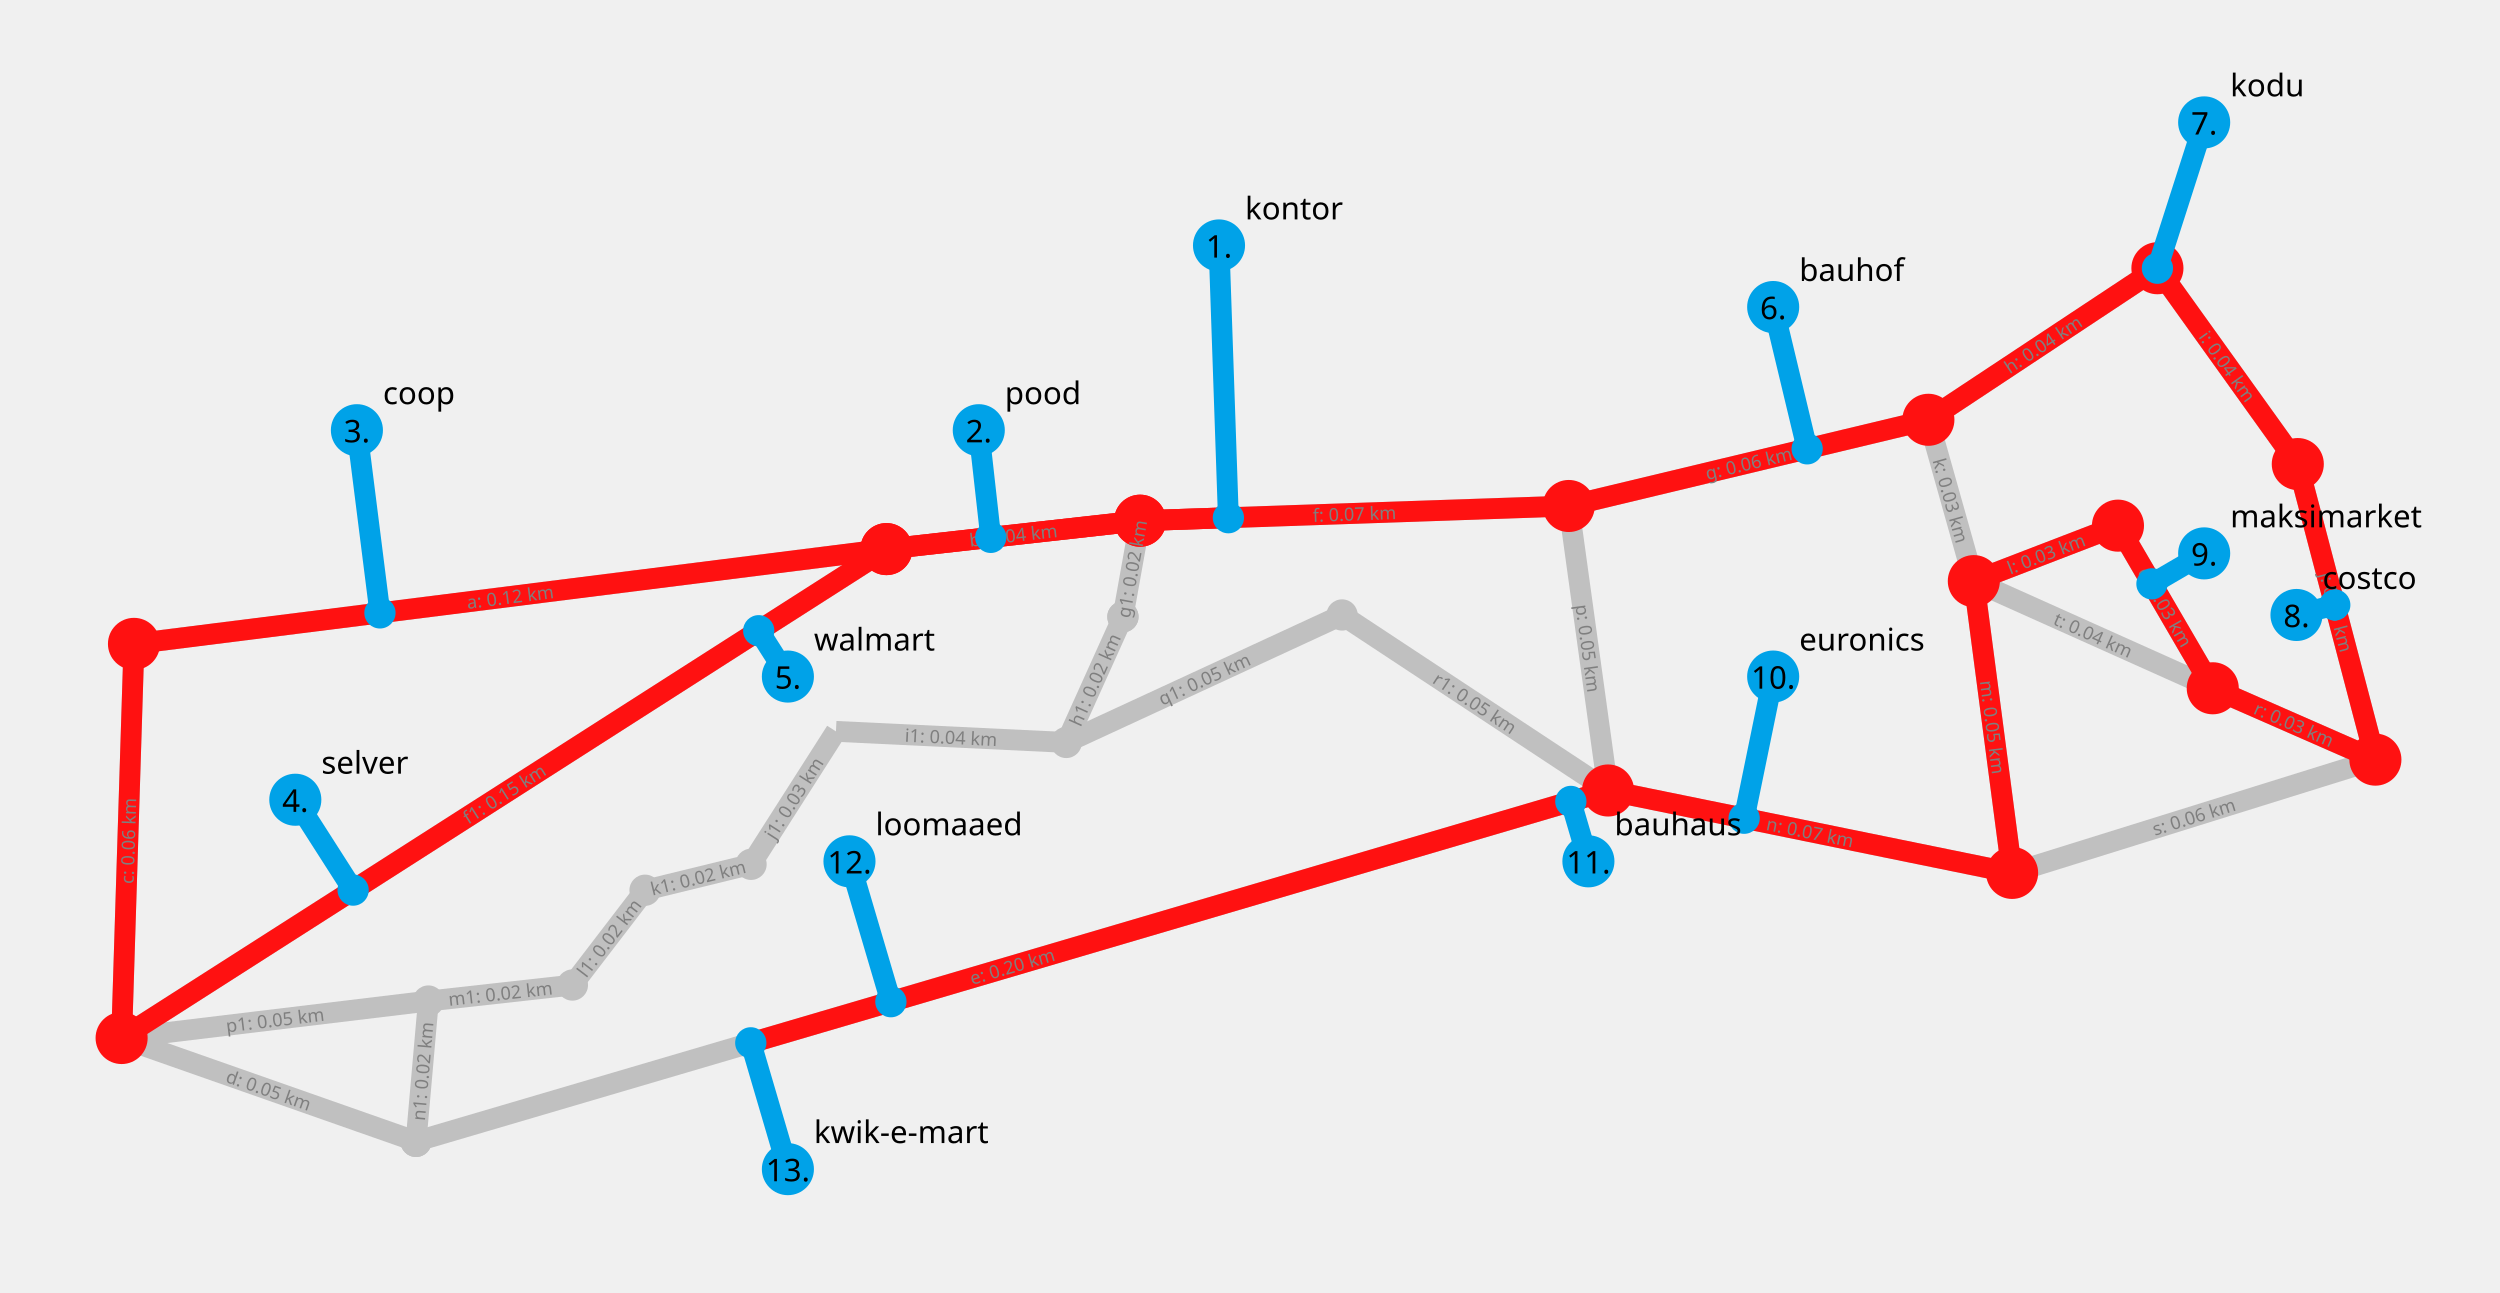
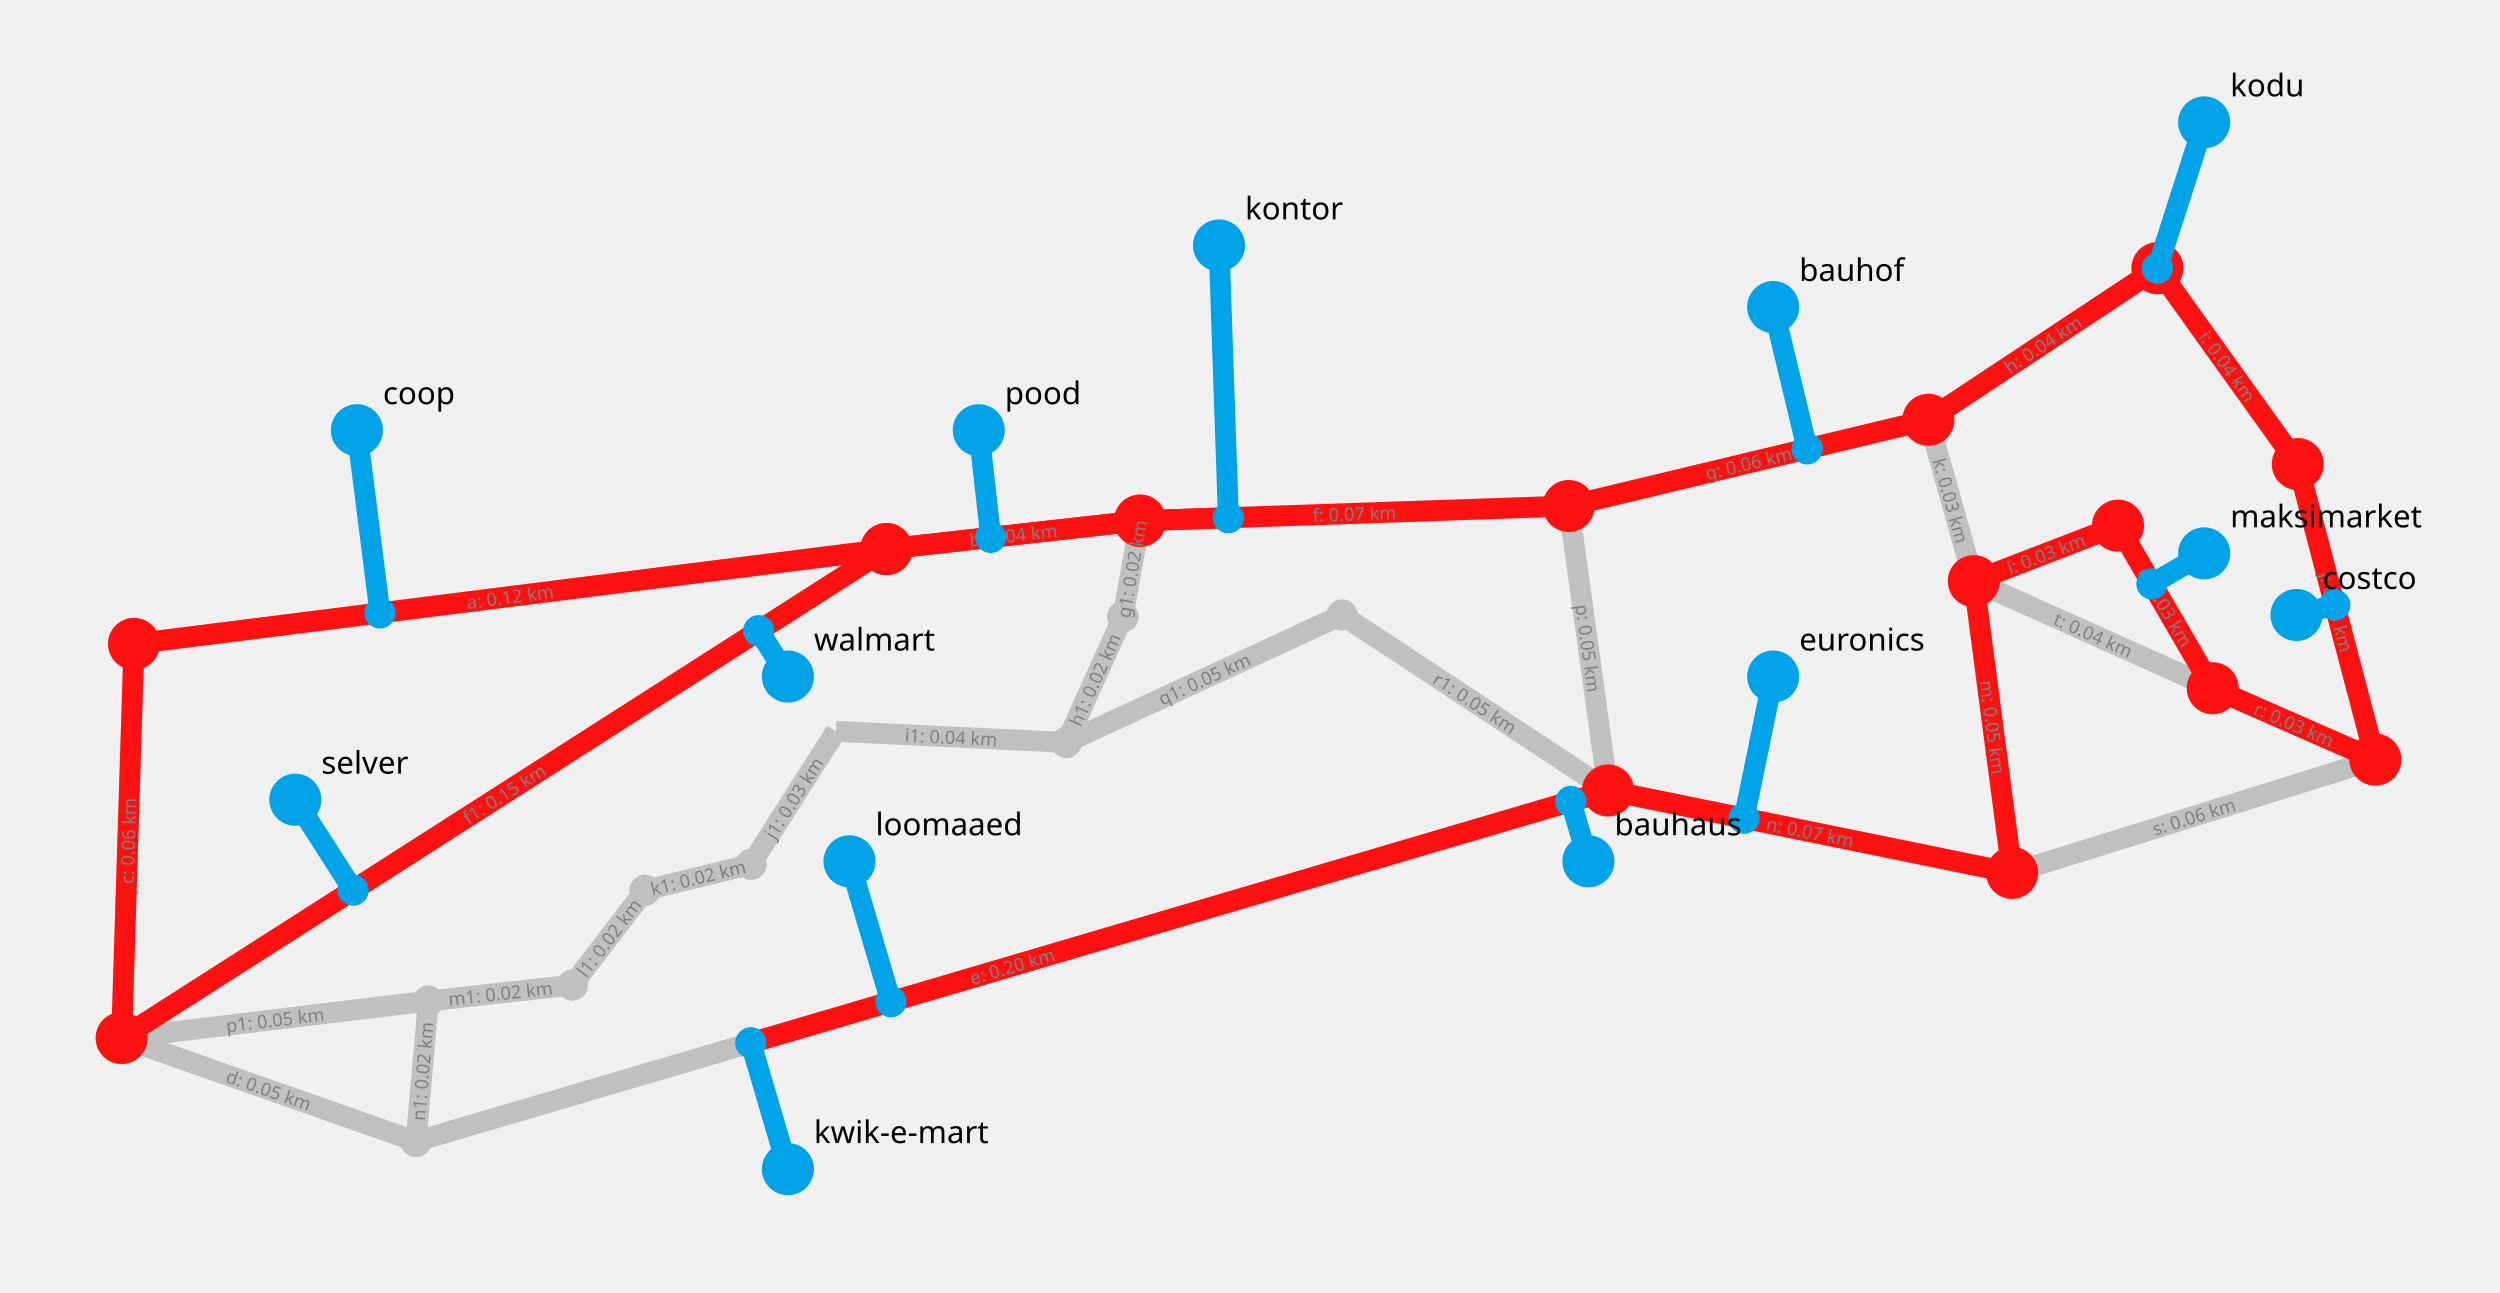
<svg xmlns="http://www.w3.org/2000/svg" version="1.1" width="1920" height="993" viewBox="-747 -425 1920 993" font-family="Hermit">
  <rect x="-747" y="-425" width="100%" height="100%" fill="rgb(240, 240, 240)" />
  <line x1="128.6" y1="-25.1" x2="457.8" y2="-36.4" style="stroke:rgb(192, 192, 192);stroke-width:16" />
  <circle cx="128.6" cy="-25.1" r="12" fill="rgb(192, 192, 192)" />
  <circle cx="457.8" cy="-36.4" r="12" fill="rgb(192, 192, 192)" />
  <line x1="457.8" y1="-36.4" x2="734.0" y2="-102.6" style="stroke:rgb(192, 192, 192);stroke-width:16" />
  <circle cx="734.0" cy="-102.6" r="12" fill="rgb(192, 192, 192)" />
  <line x1="734.0" y1="-102.6" x2="909.9" y2="-219.0" style="stroke:rgb(192, 192, 192);stroke-width:16" />
  <circle cx="909.9" cy="-219.0" r="12" fill="rgb(192, 192, 192)" />
  <line x1="909.9" y1="-219.0" x2="1017.7" y2="-68.6" style="stroke:rgb(192, 192, 192);stroke-width:16" />
  <circle cx="1017.7" cy="-68.6" r="12" fill="rgb(192, 192, 192)" />
  <line x1="1017.7" y1="-68.6" x2="1077.3" y2="158.4" style="stroke:rgb(192, 192, 192);stroke-width:16" />
  <circle cx="1077.3" cy="158.4" r="12" fill="rgb(192, 192, 192)" />
  <line x1="734.0" y1="-102.6" x2="768.9" y2="21.3" style="stroke:rgb(192, 192, 192);stroke-width:16" />
  <circle cx="768.9" cy="21.3" r="12" fill="rgb(192, 192, 192)" />
  <line x1="768.9" y1="21.3" x2="879.6" y2="-21.3" style="stroke:rgb(192, 192, 192);stroke-width:16" />
  <circle cx="879.6" cy="-21.3" r="12" fill="rgb(192, 192, 192)" />
  <line x1="768.9" y1="21.3" x2="798.3" y2="245.4" style="stroke:rgb(192, 192, 192);stroke-width:16" />
  <circle cx="798.3" cy="245.4" r="12" fill="rgb(192, 192, 192)" />
  <line x1="798.3" y1="245.4" x2="488.0" y2="182.1" style="stroke:rgb(192, 192, 192);stroke-width:16" />
  <circle cx="488.0" cy="182.1" r="12" fill="rgb(192, 192, 192)" />
  <line x1="488.0" y1="182.1" x2="457.8" y2="-36.4" style="stroke:rgb(192, 192, 192);stroke-width:16" />
  <circle cx="457.8" cy="-36.4" r="12" fill="rgb(192, 192, 192)" />
  <line x1="879.6" y1="-21.3" x2="952.4" y2="103.6" style="stroke:rgb(192, 192, 192);stroke-width:16" />
  <circle cx="952.4" cy="103.6" r="12" fill="rgb(192, 192, 192)" />
  <line x1="952.4" y1="103.6" x2="1077.3" y2="158.4" style="stroke:rgb(192, 192, 192);stroke-width:16" />
  <circle cx="1077.3" cy="158.4" r="12" fill="rgb(192, 192, 192)" />
  <line x1="1077.3" y1="158.4" x2="798.3" y2="245.4" style="stroke:rgb(192, 192, 192);stroke-width:16" />
  <circle cx="798.3" cy="245.4" r="12" fill="rgb(192, 192, 192)" />
  <line x1="952.4" y1="103.6" x2="768.9" y2="21.3" style="stroke:rgb(192, 192, 192);stroke-width:16" />
  <circle cx="768.9" cy="21.3" r="12" fill="rgb(192, 192, 192)" />
  <line x1="-644.1" y1="69.5" x2="-66.2" y2="-3.3" style="stroke:rgb(192, 192, 192);stroke-width:16" />
  <circle cx="-66.2" cy="-3.3" r="12" fill="rgb(192, 192, 192)" />
  <line x1="-66.2" y1="-3.3" x2="128.6" y2="-25.1" style="stroke:rgb(192, 192, 192);stroke-width:16" />
  <circle cx="128.6" cy="-25.1" r="12" fill="rgb(192, 192, 192)" />
  <line x1="-653.6" y1="372.2" x2="-644.1" y2="69.5" style="stroke:rgb(192, 192, 192);stroke-width:16" />
  <circle cx="-644.1" cy="69.5" r="12" fill="rgb(192, 192, 192)" />
  <line x1="-653.6" y1="372.2" x2="-427.5" y2="451.6" style="stroke:rgb(192, 192, 192);stroke-width:16" />
  <circle cx="-427.5" cy="451.6" r="12" fill="rgb(192, 192, 192)" />
  <line x1="-427.5" y1="451.6" x2="488.0" y2="182.1" style="stroke:rgb(192, 192, 192);stroke-width:16" />
  <circle cx="488.0" cy="182.1" r="12" fill="rgb(192, 192, 192)" />
  <line x1="-66.2" y1="-3.3" x2="-653.6" y2="372.2" style="stroke:rgb(192, 192, 192);stroke-width:16" />
  <circle cx="-653.6" cy="372.2" r="12" fill="rgb(192, 192, 192)" />
  <line x1="128.6" y1="-25.1" x2="115.4" y2="48.7" style="stroke:rgb(192, 192, 192);stroke-width:16" />
  <circle cx="115.4" cy="48.7" r="12" fill="rgb(192, 192, 192)" />
  <line x1="71.9" y1="145.2" x2="115.4" y2="48.7" style="stroke:rgb(192, 192, 192);stroke-width:16" />
  <circle cx="115.4" cy="48.7" r="12" fill="rgb(192, 192, 192)" />
  <line x1="-105.0" y1="136.7" x2="71.9" y2="145.2" style="stroke:rgb(192, 192, 192);stroke-width:16" />
  <circle cx="71.9" cy="145.2" r="12" fill="rgb(192, 192, 192)" />
  <line x1="-105.0" y1="136.7" x2="-170.2" y2="238.8" style="stroke:rgb(192, 192, 192);stroke-width:16" />
  <circle cx="-170.2" cy="238.8" r="12" fill="rgb(192, 192, 192)" />
  <line x1="-170.2" y1="238.8" x2="-251.6" y2="258.7" style="stroke:rgb(192, 192, 192);stroke-width:16" />
  <circle cx="-251.6" cy="258.7" r="12" fill="rgb(192, 192, 192)" />
  <line x1="-251.6" y1="258.7" x2="-307.4" y2="331.5" style="stroke:rgb(192, 192, 192);stroke-width:16" />
  <circle cx="-307.4" cy="331.5" r="12" fill="rgb(192, 192, 192)" />
  <line x1="-307.4" y1="331.5" x2="-418.0" y2="343.8" style="stroke:rgb(192, 192, 192);stroke-width:16" />
  <circle cx="-418.0" cy="343.8" r="12" fill="rgb(192, 192, 192)" />
  <line x1="-418.0" y1="343.8" x2="-427.5" y2="451.6" style="stroke:rgb(192, 192, 192);stroke-width:16" />
  <circle cx="-427.5" cy="451.6" r="12" fill="rgb(192, 192, 192)" />
  <line x1="-418.0" y1="343.8" x2="-653.6" y2="372.2" style="stroke:rgb(192, 192, 192);stroke-width:16" />
  <circle cx="-653.6" cy="372.2" r="12" fill="rgb(192, 192, 192)" />
  <line x1="71.9" y1="145.2" x2="283.7" y2="47.3" style="stroke:rgb(192, 192, 192);stroke-width:16" />
  <circle cx="283.7" cy="47.3" r="12" fill="rgb(192, 192, 192)" />
  <line x1="283.7" y1="47.3" x2="488.0" y2="182.1" style="stroke:rgb(192, 192, 192);stroke-width:16" />
  <circle cx="488.0" cy="182.1" r="12" fill="rgb(192, 192, 192)" />
  <line x1="196.4" y1="-27.4" x2="128.6" y2="-25.1" style="stroke:rgb(255, 17, 17);stroke-width:16" />
  <circle cx="128.6" cy="-25.1" r="20" fill="rgb(255, 17, 17)" />
  <line x1="128.6" y1="-25.1" x2="13.9" y2="-12.3" style="stroke:rgb(255, 17, 17);stroke-width:16" />
  <line x1="13.9" y1="-12.3" x2="-66.2" y2="-3.3" style="stroke:rgb(255, 17, 17);stroke-width:16" />
  <circle cx="-66.2" cy="-3.3" r="20" fill="rgb(255, 17, 17)" />
  <line x1="-66.2" y1="-3.3" x2="-455.2" y2="45.7" style="stroke:rgb(255, 17, 17);stroke-width:16" />
  <line x1="-455.2" y1="45.7" x2="-644.1" y2="69.5" style="stroke:rgb(255, 17, 17);stroke-width:16" />
  <circle cx="-644.1" cy="69.5" r="20" fill="rgb(255, 17, 17)" />
  <line x1="-644.1" y1="69.5" x2="-653.6" y2="372.2" style="stroke:rgb(255, 17, 17);stroke-width:16" />
  <circle cx="-653.6" cy="372.2" r="20" fill="rgb(255, 17, 17)" />
  <line x1="-653.6" y1="372.2" x2="-475.8" y2="258.6" style="stroke:rgb(255, 17, 17);stroke-width:16" />
  <line x1="-475.8" y1="258.6" x2="-164.3" y2="59.4" style="stroke:rgb(255, 17, 17);stroke-width:16" />
  <line x1="-164.3" y1="59.4" x2="-66.2" y2="-3.3" style="stroke:rgb(255, 17, 17);stroke-width:16" />
  <circle cx="-66.2" cy="-3.3" r="20" fill="rgb(255, 17, 17)" />
  <line x1="-66.2" y1="-3.3" x2="13.9" y2="-12.3" style="stroke:rgb(255, 17, 17);stroke-width:16" />
  <line x1="13.9" y1="-12.3" x2="128.6" y2="-25.1" style="stroke:rgb(255, 17, 17);stroke-width:16" />
  <circle cx="128.6" cy="-25.1" r="20" fill="rgb(255, 17, 17)" />
  <line x1="128.6" y1="-25.1" x2="196.4" y2="-27.4" style="stroke:rgb(255, 17, 17);stroke-width:16" />
  <line x1="196.4" y1="-27.4" x2="457.8" y2="-36.4" style="stroke:rgb(255, 17, 17);stroke-width:16" />
  <circle cx="457.8" cy="-36.4" r="20" fill="rgb(255, 17, 17)" />
  <line x1="457.8" y1="-36.4" x2="640.9" y2="-80.3" style="stroke:rgb(255, 17, 17);stroke-width:16" />
  <line x1="640.9" y1="-80.3" x2="734.0" y2="-102.6" style="stroke:rgb(255, 17, 17);stroke-width:16" />
  <circle cx="734.0" cy="-102.6" r="20" fill="rgb(255, 17, 17)" />
  <line x1="734.0" y1="-102.6" x2="909.9" y2="-219.0" style="stroke:rgb(255, 17, 17);stroke-width:16" />
  <line x1="909.9" y1="-219.0" x2="909.9" y2="-219.0" style="stroke:rgb(255, 17, 17);stroke-width:16" />
  <circle cx="909.9" cy="-219.0" r="20" fill="rgb(255, 17, 17)" />
  <line x1="909.9" y1="-219.0" x2="1017.7" y2="-68.6" style="stroke:rgb(255, 17, 17);stroke-width:16" />
  <circle cx="1017.7" cy="-68.6" r="20" fill="rgb(255, 17, 17)" />
  <line x1="1017.7" y1="-68.6" x2="1046.1" y2="39.6" style="stroke:rgb(255, 17, 17);stroke-width:16" />
  <line x1="1046.1" y1="39.6" x2="1077.3" y2="158.4" style="stroke:rgb(255, 17, 17);stroke-width:16" />
  <circle cx="1077.3" cy="158.4" r="20" fill="rgb(255, 17, 17)" />
  <line x1="1077.3" y1="158.4" x2="952.4" y2="103.6" style="stroke:rgb(255, 17, 17);stroke-width:16" />
  <circle cx="952.4" cy="103.6" r="20" fill="rgb(255, 17, 17)" />
  <line x1="952.4" y1="103.6" x2="905.7" y2="23.4" style="stroke:rgb(255, 17, 17);stroke-width:16" />
  <line x1="905.7" y1="23.4" x2="879.6" y2="-21.3" style="stroke:rgb(255, 17, 17);stroke-width:16" />
  <circle cx="879.6" cy="-21.3" r="20" fill="rgb(255, 17, 17)" />
  <line x1="879.6" y1="-21.3" x2="768.9" y2="21.3" style="stroke:rgb(255, 17, 17);stroke-width:16" />
  <circle cx="768.9" cy="21.3" r="20" fill="rgb(255, 17, 17)" />
  <line x1="768.9" y1="21.3" x2="798.3" y2="245.4" style="stroke:rgb(255, 17, 17);stroke-width:16" />
  <circle cx="798.3" cy="245.4" r="20" fill="rgb(255, 17, 17)" />
  <line x1="798.3" y1="245.4" x2="592.5" y2="203.4" style="stroke:rgb(255, 17, 17);stroke-width:16" />
  <line x1="592.5" y1="203.4" x2="488.0" y2="182.1" style="stroke:rgb(255, 17, 17);stroke-width:16" />
  <circle cx="488.0" cy="182.1" r="20" fill="rgb(255, 17, 17)" />
  <line x1="488.0" y1="182.1" x2="459.4" y2="190.5" style="stroke:rgb(255, 17, 17);stroke-width:16" />
  <line x1="459.4" y1="190.5" x2="-62.8" y2="344.3" style="stroke:rgb(255, 17, 17);stroke-width:16" />
  <line x1="-62.8" y1="344.3" x2="-170.4" y2="375.9" style="stroke:rgb(255, 17, 17);stroke-width:16" />
  <text font-size="14" dominant-baseline="central" text-anchor="middle" fill="rgb(127, 127, 127)" transform="translate(293.2, -30.7) rotate(-1.97493)">f: 0.07 km</text>
  <text font-size="14" dominant-baseline="central" text-anchor="middle" fill="rgb(127, 127, 127)" transform="translate(595.9, -69.5) rotate(-13.4809)">g: 0.06 km</text>
  <text font-size="14" dominant-baseline="central" text-anchor="middle" fill="rgb(127, 127, 127)" transform="translate(821.9, -160.8) rotate(-33.4763)">h: 0.04 km</text>
  <text font-size="14" dominant-baseline="central" text-anchor="middle" fill="rgb(127, 127, 127)" transform="translate(963.8, -143.8) rotate(54.3602)">i: 0.04 km</text>
  <text font-size="14" dominant-baseline="central" text-anchor="middle" fill="rgb(127, 127, 127)" transform="translate(1047.5, 44.9) rotate(75.2917)">j: 0.05 km</text>
  <text font-size="14" dominant-baseline="central" text-anchor="middle" fill="rgb(127, 127, 127)" transform="translate(751.4, -40.7) rotate(74.228)">k: 0.03 km</text>
  <text font-size="14" dominant-baseline="central" text-anchor="middle" fill="rgb(127, 127, 127)" transform="translate(824.3, -0.0) rotate(-21.0375)">l: 0.03 km</text>
  <text font-size="14" dominant-baseline="central" text-anchor="middle" fill="rgb(127, 127, 127)" transform="translate(783.6, 133.4) rotate(82.5479)">m: 0.05 km</text>
  <text font-size="14" dominant-baseline="central" text-anchor="middle" fill="rgb(127, 127, 127)" transform="translate(643.2, 213.8) rotate(11.5449)">n: 0.07 km</text>
  <text font-size="14" dominant-baseline="central" text-anchor="middle" fill="rgb(127, 127, 127)" transform="translate(472.9, 72.8) rotate(82.1131)">p: 0.05 km</text>
  <text font-size="14" dominant-baseline="central" text-anchor="middle" fill="rgb(127, 127, 127)" transform="translate(916.0, 41.1) rotate(59.7436)">q: 0.03 km</text>
  <text font-size="14" dominant-baseline="central" text-anchor="middle" fill="rgb(127, 127, 127)" transform="translate(1014.9, 131.0) rotate(23.7204)">r: 0.03 km</text>
  <text font-size="14" dominant-baseline="central" text-anchor="middle" fill="rgb(127, 127, 127)" transform="translate(937.8, 201.9) rotate(-17.3208)">s: 0.06 km</text>
  <text font-size="14" dominant-baseline="central" text-anchor="middle" fill="rgb(127, 127, 127)" transform="translate(860.7, 62.4) rotate(24.154)">t: 0.04 km</text>
  <text font-size="14" dominant-baseline="central" text-anchor="middle" fill="rgb(127, 127, 127)" transform="translate(-355.2, 33.1) rotate(-7.18272)">a: 0.12 km</text>
  <text font-size="14" dominant-baseline="central" text-anchor="middle" fill="rgb(127, 127, 127)" transform="translate(31.2, -14.2) rotate(-6.37072)">b: 0.04 km</text>
  <text font-size="14" dominant-baseline="central" text-anchor="middle" fill="rgb(127, 127, 127)" transform="translate(-648.8, 220.8) rotate(-88.2101)">c: 0.06 km</text>
  <text font-size="14" dominant-baseline="central" text-anchor="middle" fill="rgb(127, 127, 127)" transform="translate(-540.5, 411.9) rotate(19.3648)">d: 0.05 km</text>
  <text font-size="14" dominant-baseline="central" text-anchor="middle" fill="rgb(127, 127, 127)" transform="translate(30.3, 316.8) rotate(-16.4056)">e: 0.20 km</text>
  <text font-size="14" dominant-baseline="central" text-anchor="middle" fill="rgb(127, 127, 127)" transform="translate(-359.9, 184.4) rotate(-32.5904)">f1: 0.15 km</text>
  <text font-size="14" dominant-baseline="central" text-anchor="middle" fill="rgb(127, 127, 127)" transform="translate(122.0, 11.8) rotate(-79.8245)">g1: 0.02 km</text>
  <text font-size="14" dominant-baseline="central" text-anchor="middle" fill="rgb(127, 127, 127)" transform="translate(93.6, 96.9) rotate(-65.7256)">h1: 0.02 km</text>
  <text font-size="14" dominant-baseline="central" text-anchor="middle" fill="rgb(127, 127, 127)" transform="translate(-16.6, 140.9) rotate(2.75543)">i1: 0.04 km</text>
  <text font-size="14" dominant-baseline="central" text-anchor="middle" fill="rgb(127, 127, 127)" transform="translate(-137.6, 187.7) rotate(-57.4259)">j1: 0.03 km</text>
  <text font-size="14" dominant-baseline="central" text-anchor="middle" fill="rgb(127, 127, 127)" transform="translate(-210.9, 248.7) rotate(-13.7223)">k1: 0.02 km</text>
  <text font-size="14" dominant-baseline="central" text-anchor="middle" fill="rgb(127, 127, 127)" transform="translate(-279.5, 295.1) rotate(-52.5394)">l1: 0.02 km</text>
  <text font-size="14" dominant-baseline="central" text-anchor="middle" fill="rgb(127, 127, 127)" transform="translate(-362.7, 337.7) rotate(-6.34019)">m1: 0.02 km</text>
  <text font-size="14" dominant-baseline="central" text-anchor="middle" fill="rgb(127, 127, 127)" transform="translate(-422.8, 397.7) rotate(-84.9869)">n1: 0.02 km</text>
  <text font-size="14" dominant-baseline="central" text-anchor="middle" fill="rgb(127, 127, 127)" transform="translate(-535.8, 358.0) rotate(-6.86999)">p1: 0.05 km</text>
  <text font-size="14" dominant-baseline="central" text-anchor="middle" fill="rgb(127, 127, 127)" transform="translate(177.8, 96.2) rotate(-24.7995)">q1: 0.05 km</text>
  <text font-size="14" dominant-baseline="central" text-anchor="middle" fill="rgb(127, 127, 127)" transform="translate(385.9, 114.7) rotate(33.4137)">r1: 0.05 km</text>
  <line x1="196.4" y1="-27.4" x2="189.2" y2="-236.5" style="stroke:rgb(0, 162, 232);stroke-width:16" />
  <circle cx="196.4" cy="-27.4" r="12" fill="rgb(0, 162, 232)" />
-   <circle cx="189.2" cy="-236.5" r="20" fill="rgb(0, 162, 232)" />
-   <text x="209.2" y="-256.5" font-size="24" text-anchor="start" fill="black">kontor</text>
  <text x="189.2" y="-236.5" font-size="24" dominant-baseline="central" text-anchor="middle" fill="black">1.</text>
  <line x1="13.9" y1="-12.3" x2="4.7" y2="-94.6" style="stroke:rgb(0, 162, 232);stroke-width:16" />
  <circle cx="13.9" cy="-12.3" r="12" fill="rgb(0, 162, 232)" />
-   <circle cx="4.7" cy="-94.6" r="20" fill="rgb(0, 162, 232)" />
-   <text x="24.7" y="-114.6" font-size="24" text-anchor="start" fill="black">pood</text>
  <text x="4.7" y="-94.6" font-size="24" dominant-baseline="central" text-anchor="middle" fill="black">2.</text>
  <line x1="-455.2" y1="45.7" x2="-472.9" y2="-94.6" style="stroke:rgb(0, 162, 232);stroke-width:16" />
  <circle cx="-455.2" cy="45.7" r="12" fill="rgb(0, 162, 232)" />
-   <circle cx="-472.9" cy="-94.6" r="20" fill="rgb(0, 162, 232)" />
-   <text x="-452.9" y="-114.6" font-size="24" text-anchor="start" fill="black">coop</text>
  <text x="-472.9" y="-94.6" font-size="24" dominant-baseline="central" text-anchor="middle" fill="black">3.</text>
  <line x1="-475.8" y1="258.6" x2="-520.2" y2="189.2" style="stroke:rgb(0, 162, 232);stroke-width:16" />
  <circle cx="-475.8" cy="258.6" r="12" fill="rgb(0, 162, 232)" />
-   <circle cx="-520.2" cy="189.2" r="20" fill="rgb(0, 162, 232)" />
-   <text x="-500.2" y="169.2" font-size="24" text-anchor="start" fill="black">selver</text>
  <text x="-520.2" y="189.2" font-size="24" dominant-baseline="central" text-anchor="middle" fill="black">4.</text>
  <line x1="-164.3" y1="59.4" x2="-141.9" y2="94.6" style="stroke:rgb(0, 162, 232);stroke-width:16" />
  <circle cx="-164.3" cy="59.4" r="12" fill="rgb(0, 162, 232)" />
-   <circle cx="-141.9" cy="94.6" r="20" fill="rgb(0, 162, 232)" />
-   <text x="-121.9" y="74.6" font-size="24" text-anchor="start" fill="black">walmart</text>
  <text x="-141.9" y="94.6" font-size="24" dominant-baseline="central" text-anchor="middle" fill="black">5.</text>
  <line x1="640.9" y1="-80.3" x2="614.8" y2="-189.2" style="stroke:rgb(0, 162, 232);stroke-width:16" />
  <circle cx="640.9" cy="-80.3" r="12" fill="rgb(0, 162, 232)" />
-   <circle cx="614.8" cy="-189.2" r="20" fill="rgb(0, 162, 232)" />
-   <text x="634.8" y="-209.2" font-size="24" text-anchor="start" fill="black">bauhof</text>
  <text x="614.8" y="-189.2" font-size="24" dominant-baseline="central" text-anchor="middle" fill="black">6.</text>
  <line x1="909.9" y1="-219.0" x2="945.8" y2="-331.0" style="stroke:rgb(0, 162, 232);stroke-width:16" />
  <circle cx="909.9" cy="-219.0" r="12" fill="rgb(0, 162, 232)" />
-   <circle cx="945.8" cy="-331.0" r="20" fill="rgb(0, 162, 232)" />
-   <text x="965.8" y="-351.0" font-size="24" text-anchor="start" fill="black">kodu</text>
  <text x="945.8" y="-331.0" font-size="24" dominant-baseline="central" text-anchor="middle" fill="black">7.</text>
  <line x1="1046.1" y1="39.6" x2="1016.7" y2="47.3" style="stroke:rgb(0, 162, 232);stroke-width:16" />
  <circle cx="1046.1" cy="39.6" r="12" fill="rgb(0, 162, 232)" />
-   <circle cx="1016.7" cy="47.3" r="20" fill="rgb(0, 162, 232)" />
-   <text x="1036.7" y="27.3" font-size="24" text-anchor="start" fill="black">costco</text>
  <text x="1016.7" y="47.3" font-size="24" dominant-baseline="central" text-anchor="middle" fill="black">8.</text>
  <line x1="905.7" y1="23.4" x2="945.8" y2="-0.0" style="stroke:rgb(0, 162, 232);stroke-width:16" />
  <circle cx="905.7" cy="23.4" r="12" fill="rgb(0, 162, 232)" />
-   <circle cx="945.8" cy="-0.0" r="20" fill="rgb(0, 162, 232)" />
-   <text x="965.8" y="-20.0" font-size="24" text-anchor="start" fill="black">maksimarket</text>
  <text x="945.8" y="-0.0" font-size="24" dominant-baseline="central" text-anchor="middle" fill="black">9.</text>
  <line x1="592.5" y1="203.4" x2="614.8" y2="94.6" style="stroke:rgb(0, 162, 232);stroke-width:16" />
  <circle cx="592.5" cy="203.4" r="12" fill="rgb(0, 162, 232)" />
-   <circle cx="614.8" cy="94.6" r="20" fill="rgb(0, 162, 232)" />
-   <text x="634.8" y="74.6" font-size="24" text-anchor="start" fill="black">euronics</text>
  <text x="614.8" y="94.6" font-size="24" dominant-baseline="central" text-anchor="middle" fill="black">10.</text>
  <line x1="459.4" y1="190.5" x2="472.9" y2="236.5" style="stroke:rgb(0, 162, 232);stroke-width:16" />
  <circle cx="459.4" cy="190.5" r="12" fill="rgb(0, 162, 232)" />
-   <circle cx="472.9" cy="236.5" r="20" fill="rgb(0, 162, 232)" />
-   <text x="492.9" y="216.5" font-size="24" text-anchor="start" fill="black">bauhaus</text>
  <text x="472.9" y="236.5" font-size="24" dominant-baseline="central" text-anchor="middle" fill="black">11.</text>
  <line x1="-62.8" y1="344.3" x2="-94.6" y2="236.5" style="stroke:rgb(0, 162, 232);stroke-width:16" />
  <circle cx="-62.8" cy="344.3" r="12" fill="rgb(0, 162, 232)" />
-   <circle cx="-94.6" cy="236.5" r="20" fill="rgb(0, 162, 232)" />
-   <text x="-74.6" y="216.5" font-size="24" text-anchor="start" fill="black">loomaaed</text>
  <text x="-94.6" y="236.5" font-size="24" dominant-baseline="central" text-anchor="middle" fill="black">12.</text>
  <line x1="-170.4" y1="375.9" x2="-141.9" y2="472.9" style="stroke:rgb(0, 162, 232);stroke-width:16" />
  <circle cx="-170.4" cy="375.9" r="12" fill="rgb(0, 162, 232)" />
+   <text x="-141.9" y="472.9" font-size="24" dominant-baseline="central" text-anchor="middle" fill="black">13.</text>
+   <circle cx="189.2" cy="-236.5" r="20" fill="rgb(0, 162, 232)" />
+   <text x="209.2" y="-256.5" font-size="24" text-anchor="start" fill="black">kontor</text>
+   <circle cx="4.7" cy="-94.6" r="20" fill="rgb(0, 162, 232)" />
+   <text x="24.7" y="-114.6" font-size="24" text-anchor="start" fill="black">pood</text>
+   <circle cx="-472.9" cy="-94.6" r="20" fill="rgb(0, 162, 232)" />
+   <text x="-452.9" y="-114.6" font-size="24" text-anchor="start" fill="black">coop</text>
+   <circle cx="-520.2" cy="189.2" r="20" fill="rgb(0, 162, 232)" />
+   <text x="-500.2" y="169.2" font-size="24" text-anchor="start" fill="black">selver</text>
+   <circle cx="-141.9" cy="94.6" r="20" fill="rgb(0, 162, 232)" />
+   <text x="-121.9" y="74.6" font-size="24" text-anchor="start" fill="black">walmart</text>
+   <circle cx="614.8" cy="-189.2" r="20" fill="rgb(0, 162, 232)" />
+   <text x="634.8" y="-209.2" font-size="24" text-anchor="start" fill="black">bauhof</text>
+   <circle cx="945.8" cy="-331.0" r="20" fill="rgb(0, 162, 232)" />
+   <text x="965.8" y="-351.0" font-size="24" text-anchor="start" fill="black">kodu</text>
+   <circle cx="1016.7" cy="47.3" r="20" fill="rgb(0, 162, 232)" />
+   <text x="1036.7" y="27.3" font-size="24" text-anchor="start" fill="black">costco</text>
+   <circle cx="945.8" cy="-0.0" r="20" fill="rgb(0, 162, 232)" />
+   <text x="965.8" y="-20.0" font-size="24" text-anchor="start" fill="black">maksimarket</text>
+   <circle cx="614.8" cy="94.6" r="20" fill="rgb(0, 162, 232)" />
+   <text x="634.8" y="74.6" font-size="24" text-anchor="start" fill="black">euronics</text>
+   <circle cx="472.9" cy="236.5" r="20" fill="rgb(0, 162, 232)" />
+   <text x="492.9" y="216.5" font-size="24" text-anchor="start" fill="black">bauhaus</text>
+   <circle cx="-94.6" cy="236.5" r="20" fill="rgb(0, 162, 232)" />
+   <text x="-74.6" y="216.5" font-size="24" text-anchor="start" fill="black">loomaaed</text>
  <circle cx="-141.9" cy="472.9" r="20" fill="rgb(0, 162, 232)" />
  <text x="-121.9" y="452.9" font-size="24" text-anchor="start" fill="black">kwik-e-mart</text>
-   <text x="-141.9" y="472.9" font-size="24" dominant-baseline="central" text-anchor="middle" fill="black">13.</text>
</svg>
